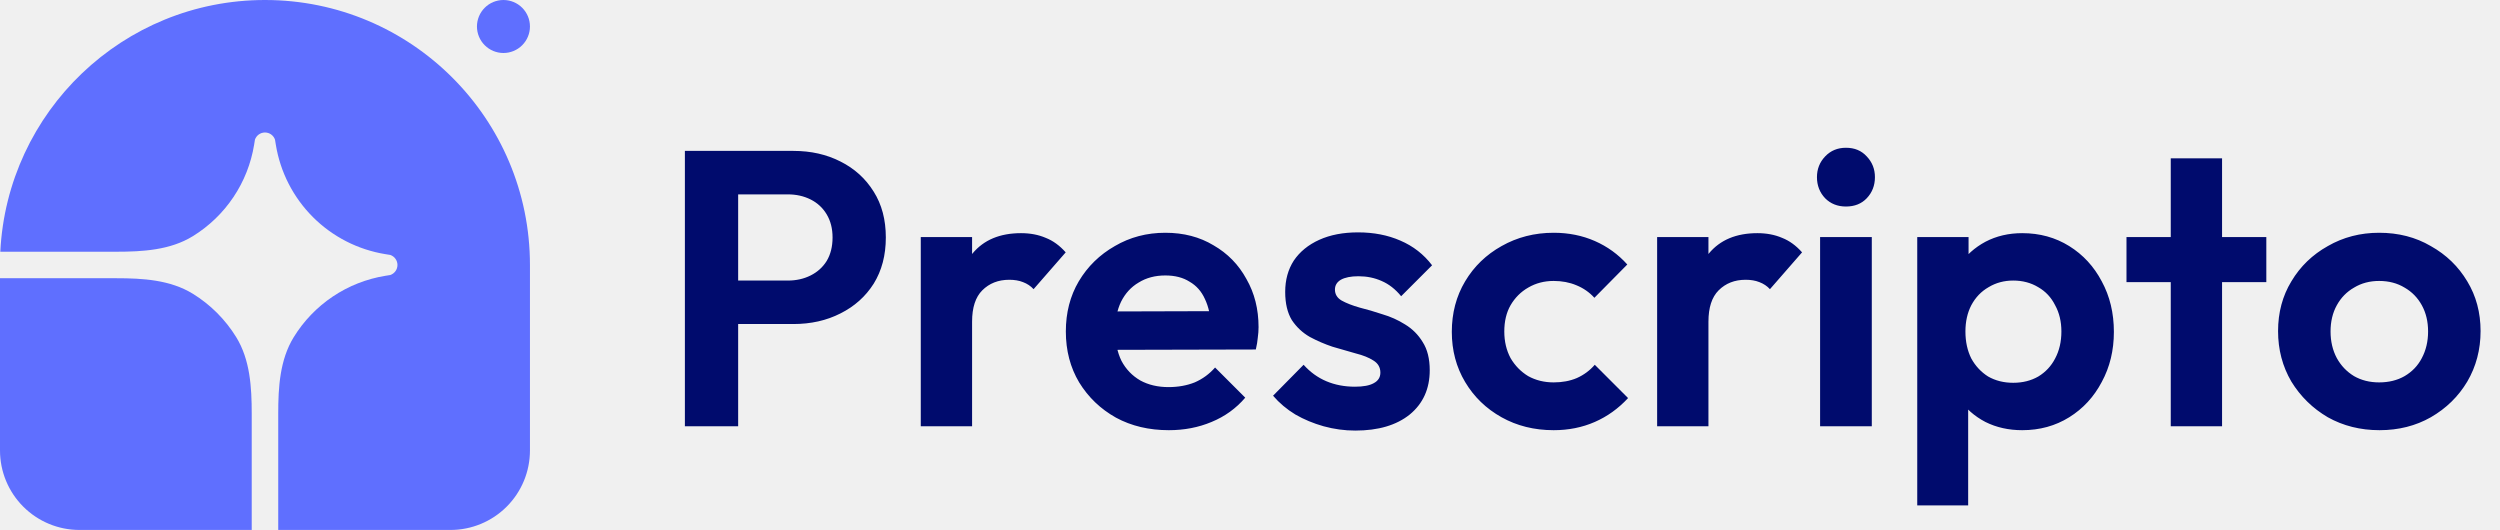
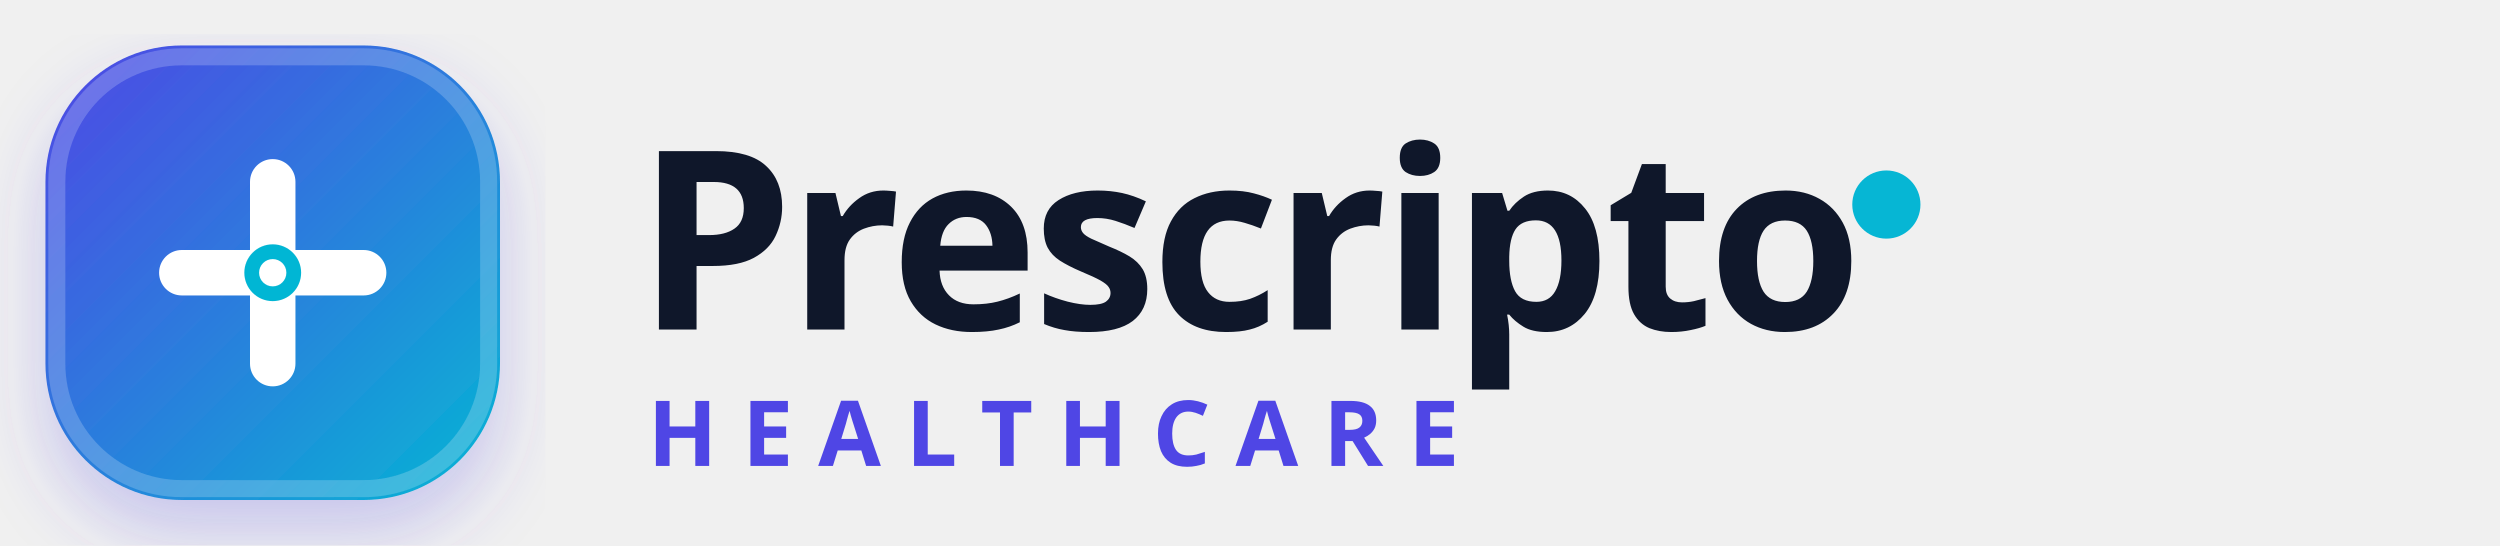
- <svg xmlns="http://www.w3.org/2000/svg" width="217" height="46" viewBox="0 0 217 46" fill="none">
-   <path d="M23 0C35.703 0 46 10.297 46 23V39.1C46 40.93 45.273 42.685 43.979 43.979C42.685 45.273 40.93 46 39.1 46H24.15V35.91C24.15 33.608 24.29 31.223 25.497 29.263C26.362 27.859 27.518 26.657 28.888 25.738C30.258 24.82 31.81 24.208 33.437 23.942L33.878 23.871C34.059 23.808 34.217 23.691 34.328 23.535C34.44 23.379 34.5 23.192 34.5 23C34.5 22.808 34.44 22.621 34.328 22.465C34.217 22.309 34.059 22.192 33.878 22.129L33.437 22.058C31.059 21.67 28.863 20.544 27.159 18.84C25.456 17.137 24.33 14.941 23.942 12.563L23.87 12.122C23.808 11.941 23.691 11.783 23.535 11.671C23.379 11.56 23.192 11.5 23 11.5C22.808 11.5 22.621 11.56 22.465 11.671C22.309 11.783 22.191 11.941 22.129 12.122L22.058 12.563C21.792 14.19 21.18 15.742 20.261 17.111C19.343 18.481 18.141 19.638 16.737 20.502C14.777 21.71 12.392 21.85 10.09 21.85H0.027C0.629 9.682 10.683 0 23 0Z" fill="#5F6FFF" />
-   <path d="M0 24.15H10.09C12.392 24.15 14.777 24.29 16.737 25.498C18.269 26.442 19.558 27.731 20.502 29.263C21.71 31.223 21.85 33.608 21.85 35.91V46H6.9C5.07 46 3.315 45.273 2.021 43.979C0.727 42.685 0 40.93 0 39.1L0 24.15ZM46 2.3C46 2.91 45.758 3.495 45.326 3.926C44.895 4.358 44.31 4.6 43.7 4.6C43.09 4.6 42.505 4.358 42.074 3.926C41.642 3.495 41.4 2.91 41.4 2.3C41.4 1.69 41.642 1.105 42.074 0.674C42.505 0.242 43.09 0 43.7 0C44.31 0 44.895 0.242 45.326 0.674C45.758 1.105 46 1.69 46 2.3Z" fill="#5F6FFF" />
-   <path d="M62.848 28.126V24.352H68.39C69.115 24.352 69.773 24.205 70.362 23.91C70.951 23.615 71.416 23.196 71.756 22.652C72.096 22.085 72.266 21.405 72.266 20.612C72.266 19.841 72.096 19.173 71.756 18.606C71.416 18.039 70.951 17.609 70.362 17.314C69.773 17.019 69.115 16.872 68.39 16.872H62.848V13.098H68.866C70.385 13.098 71.745 13.404 72.946 14.016C74.17 14.628 75.133 15.501 75.836 16.634C76.539 17.745 76.89 19.071 76.89 20.612C76.89 22.153 76.539 23.491 75.836 24.624C75.133 25.735 74.17 26.596 72.946 27.208C71.745 27.82 70.385 28.126 68.866 28.126H62.848ZM59.448 37V13.098H64.072V37H59.448ZM79.923 37V20.578H84.377V37H79.923ZM84.377 27.922L82.643 26.766C82.847 24.749 83.436 23.162 84.411 22.006C85.386 20.827 86.791 20.238 88.627 20.238C89.421 20.238 90.135 20.374 90.769 20.646C91.404 20.895 91.982 21.315 92.503 21.904L89.715 25.1C89.466 24.828 89.16 24.624 88.797 24.488C88.457 24.352 88.061 24.284 87.607 24.284C86.655 24.284 85.873 24.59 85.261 25.202C84.672 25.791 84.377 26.698 84.377 27.922ZM101.457 37.34C99.734 37.34 98.204 36.977 96.867 36.252C95.529 35.504 94.464 34.484 93.671 33.192C92.9 31.9 92.515 30.427 92.515 28.772C92.515 27.14 92.889 25.689 93.637 24.42C94.407 23.128 95.45 22.108 96.765 21.36C98.079 20.589 99.541 20.204 101.151 20.204C102.738 20.204 104.132 20.567 105.333 21.292C106.557 21.995 107.509 22.969 108.189 24.216C108.892 25.44 109.243 26.834 109.243 28.398C109.243 28.693 109.22 28.999 109.175 29.316C109.152 29.611 109.096 29.951 109.005 30.336L95.201 30.37V27.038L106.931 27.004L105.129 28.398C105.084 27.423 104.902 26.607 104.585 25.95C104.29 25.293 103.848 24.794 103.259 24.454C102.692 24.091 101.99 23.91 101.151 23.91C100.267 23.91 99.496 24.114 98.839 24.522C98.181 24.907 97.671 25.463 97.309 26.188C96.969 26.891 96.799 27.729 96.799 28.704C96.799 29.701 96.98 30.574 97.343 31.322C97.728 32.047 98.272 32.614 98.975 33.022C99.677 33.407 100.494 33.6 101.423 33.6C102.262 33.6 103.021 33.464 103.701 33.192C104.381 32.897 104.97 32.467 105.469 31.9L108.087 34.518C107.294 35.447 106.319 36.15 105.163 36.626C104.03 37.102 102.794 37.34 101.457 37.34ZM117.641 37.374C116.712 37.374 115.794 37.249 114.887 37C114.003 36.751 113.187 36.411 112.439 35.98C111.691 35.527 111.045 34.983 110.501 34.348L113.153 31.662C113.72 32.297 114.377 32.773 115.125 33.09C115.873 33.407 116.701 33.566 117.607 33.566C118.333 33.566 118.877 33.464 119.239 33.26C119.625 33.056 119.817 32.75 119.817 32.342C119.817 31.889 119.613 31.537 119.205 31.288C118.82 31.039 118.31 30.835 117.675 30.676C117.041 30.495 116.372 30.302 115.669 30.098C114.989 29.871 114.332 29.588 113.697 29.248C113.063 28.885 112.541 28.398 112.133 27.786C111.748 27.151 111.555 26.335 111.555 25.338C111.555 24.295 111.805 23.389 112.303 22.618C112.825 21.847 113.561 21.247 114.513 20.816C115.465 20.385 116.587 20.17 117.879 20.17C119.239 20.17 120.463 20.408 121.551 20.884C122.662 21.36 123.58 22.074 124.305 23.026L121.619 25.712C121.121 25.1 120.554 24.658 119.919 24.386C119.307 24.114 118.639 23.978 117.913 23.978C117.256 23.978 116.746 24.08 116.383 24.284C116.043 24.488 115.873 24.771 115.873 25.134C115.873 25.542 116.066 25.859 116.451 26.086C116.859 26.313 117.381 26.517 118.015 26.698C118.65 26.857 119.307 27.049 119.987 27.276C120.69 27.48 121.347 27.775 121.959 28.16C122.594 28.545 123.104 29.055 123.489 29.69C123.897 30.325 124.101 31.141 124.101 32.138C124.101 33.747 123.523 35.028 122.367 35.98C121.211 36.909 119.636 37.374 117.641 37.374ZM134.857 37.34C133.179 37.34 131.672 36.966 130.335 36.218C128.997 35.47 127.943 34.45 127.173 33.158C126.402 31.866 126.017 30.415 126.017 28.806C126.017 27.174 126.402 25.712 127.173 24.42C127.943 23.128 128.997 22.108 130.335 21.36C131.695 20.589 133.202 20.204 134.857 20.204C136.149 20.204 137.339 20.442 138.427 20.918C139.515 21.394 140.455 22.074 141.249 22.958L138.393 25.848C137.962 25.372 137.441 25.009 136.829 24.76C136.239 24.511 135.582 24.386 134.857 24.386C134.041 24.386 133.304 24.579 132.647 24.964C132.012 25.327 131.502 25.837 131.117 26.494C130.754 27.129 130.573 27.888 130.573 28.772C130.573 29.633 130.754 30.404 131.117 31.084C131.502 31.741 132.012 32.263 132.647 32.648C133.304 33.011 134.041 33.192 134.857 33.192C135.605 33.192 136.273 33.067 136.863 32.818C137.475 32.546 137.996 32.161 138.427 31.662L141.317 34.552C140.478 35.459 139.515 36.15 138.427 36.626C137.339 37.102 136.149 37.34 134.857 37.34ZM143.839 37V20.578H148.293V37H143.839ZM148.293 27.922L146.559 26.766C146.763 24.749 147.353 23.162 148.327 22.006C149.302 20.827 150.707 20.238 152.543 20.238C153.337 20.238 154.051 20.374 154.685 20.646C155.32 20.895 155.898 21.315 156.419 21.904L153.631 25.1C153.382 24.828 153.076 24.624 152.713 24.488C152.373 24.352 151.977 24.284 151.523 24.284C150.571 24.284 149.789 24.59 149.177 25.202C148.588 25.791 148.293 26.698 148.293 27.922ZM157.984 37V20.578H162.472V37H157.984ZM160.228 17.926C159.502 17.926 158.902 17.688 158.426 17.212C157.95 16.713 157.712 16.101 157.712 15.376C157.712 14.673 157.95 14.073 158.426 13.574C158.902 13.075 159.502 12.826 160.228 12.826C160.976 12.826 161.576 13.075 162.03 13.574C162.506 14.073 162.744 14.673 162.744 15.376C162.744 16.101 162.506 16.713 162.03 17.212C161.576 17.688 160.976 17.926 160.228 17.926ZM175.529 37.34C174.351 37.34 173.285 37.102 172.333 36.626C171.381 36.127 170.622 35.459 170.055 34.62C169.489 33.781 169.183 32.818 169.137 31.73V25.916C169.183 24.828 169.489 23.865 170.055 23.026C170.645 22.165 171.404 21.485 172.333 20.986C173.285 20.487 174.351 20.238 175.529 20.238C177.048 20.238 178.408 20.612 179.609 21.36C180.811 22.108 181.751 23.128 182.431 24.42C183.134 25.712 183.485 27.174 183.485 28.806C183.485 30.415 183.134 31.866 182.431 33.158C181.751 34.45 180.811 35.47 179.609 36.218C178.408 36.966 177.048 37.34 175.529 37.34ZM174.747 33.226C175.563 33.226 176.289 33.045 176.923 32.682C177.558 32.297 178.045 31.775 178.385 31.118C178.748 30.438 178.929 29.656 178.929 28.772C178.929 27.911 178.748 27.151 178.385 26.494C178.045 25.814 177.558 25.293 176.923 24.93C176.289 24.545 175.563 24.352 174.747 24.352C173.954 24.352 173.24 24.545 172.605 24.93C171.971 25.293 171.472 25.814 171.109 26.494C170.769 27.151 170.599 27.911 170.599 28.772C170.599 29.656 170.769 30.438 171.109 31.118C171.472 31.775 171.959 32.297 172.571 32.682C173.206 33.045 173.931 33.226 174.747 33.226ZM166.417 43.868V20.578H170.871V24.896L170.123 28.874L170.837 32.852V43.868H166.417ZM188.421 37V13.744H192.875V37H188.421ZM184.579 24.488V20.578H196.717V24.488H184.579ZM206.542 37.34C204.887 37.34 203.391 36.966 202.054 36.218C200.739 35.447 199.685 34.416 198.892 33.124C198.121 31.809 197.736 30.347 197.736 28.738C197.736 27.129 198.121 25.689 198.892 24.42C199.662 23.128 200.716 22.108 202.054 21.36C203.391 20.589 204.876 20.204 206.508 20.204C208.185 20.204 209.681 20.589 210.996 21.36C212.333 22.108 213.387 23.128 214.158 24.42C214.928 25.689 215.314 27.129 215.314 28.738C215.314 30.347 214.928 31.809 214.158 33.124C213.387 34.416 212.333 35.447 210.996 36.218C209.681 36.966 208.196 37.34 206.542 37.34ZM206.508 33.192C207.346 33.192 208.083 33.011 208.718 32.648C209.375 32.263 209.874 31.741 210.214 31.084C210.576 30.404 210.758 29.633 210.758 28.772C210.758 27.911 210.576 27.151 210.214 26.494C209.851 25.837 209.352 25.327 208.718 24.964C208.083 24.579 207.346 24.386 206.508 24.386C205.692 24.386 204.966 24.579 204.332 24.964C203.697 25.327 203.198 25.837 202.836 26.494C202.473 27.151 202.292 27.911 202.292 28.772C202.292 29.633 202.473 30.404 202.836 31.084C203.198 31.741 203.697 32.263 204.332 32.648C204.966 33.011 205.692 33.192 206.508 33.192Z" fill="#000B6D" />
+ <svg xmlns="http://www.w3.org/2000/svg" width="220" height="48" viewBox="0 0 220 48" fill="none">
+   <defs>
+     <linearGradient id="logo-grad" x1="4" y1="4" x2="44" y2="44" gradientUnits="userSpaceOnUse">
+       <stop offset="0%" stop-color="#4F46E5" />
+       <stop offset="100%" stop-color="#06B6D4" />
+     </linearGradient>
+     <filter id="subtle-shadow" x="0" y="0" width="48" height="48" filterUnits="userSpaceOnUse" color-interpolation-filters="sRGB">
+       <feDropShadow dx="0" dy="3" stdDeviation="3" flood-color="#4F46E5" flood-opacity="0.25" />
+     </filter>
+   </defs>
+   <style>
+     .brand-text { fill: #0F172A; }
+     .brand-sub { fill: #4F46E5; }
+     @media (prefers-color-scheme: dark) {
+       .brand-text { fill: #F8FAFC; }
+       .brand-sub { fill: #38BDF8; }
+     }
+   </style>
+   <g filter="url(#subtle-shadow)">
+     <rect x="4" y="4" width="40" height="40" rx="12" fill="url(#logo-grad)" />
+     <rect x="5" y="5" width="38" height="38" rx="11" stroke="white" stroke-opacity="0.2" stroke-width="1.5" />
+     <rect x="22" y="14" width="4" height="20" rx="2" fill="white" />
+     <rect x="14" y="22" width="20" height="4" rx="2" fill="white" />
+     <circle cx="24" cy="24" r="2.5" fill="#06B6D4" />
+     <circle cx="24" cy="24" r="1.2" fill="white" />
+   </g>
+   <text x="56" y="29" font-family="'Outfit', 'Plus Jakarta Sans', system-ui, sans-serif" font-weight="700" font-size="22" letter-spacing="-0.5" class="brand-text">
+     Prescripto
+   </text>
+   <circle cx="166" cy="18" r="3" fill="#06B6D4" />
+   <text x="57" y="41" font-family="'Outfit', system-ui, sans-serif" font-weight="600" font-size="8" letter-spacing="2.2" class="brand-sub">
+     HEALTHCARE
+   </text>
</svg>
